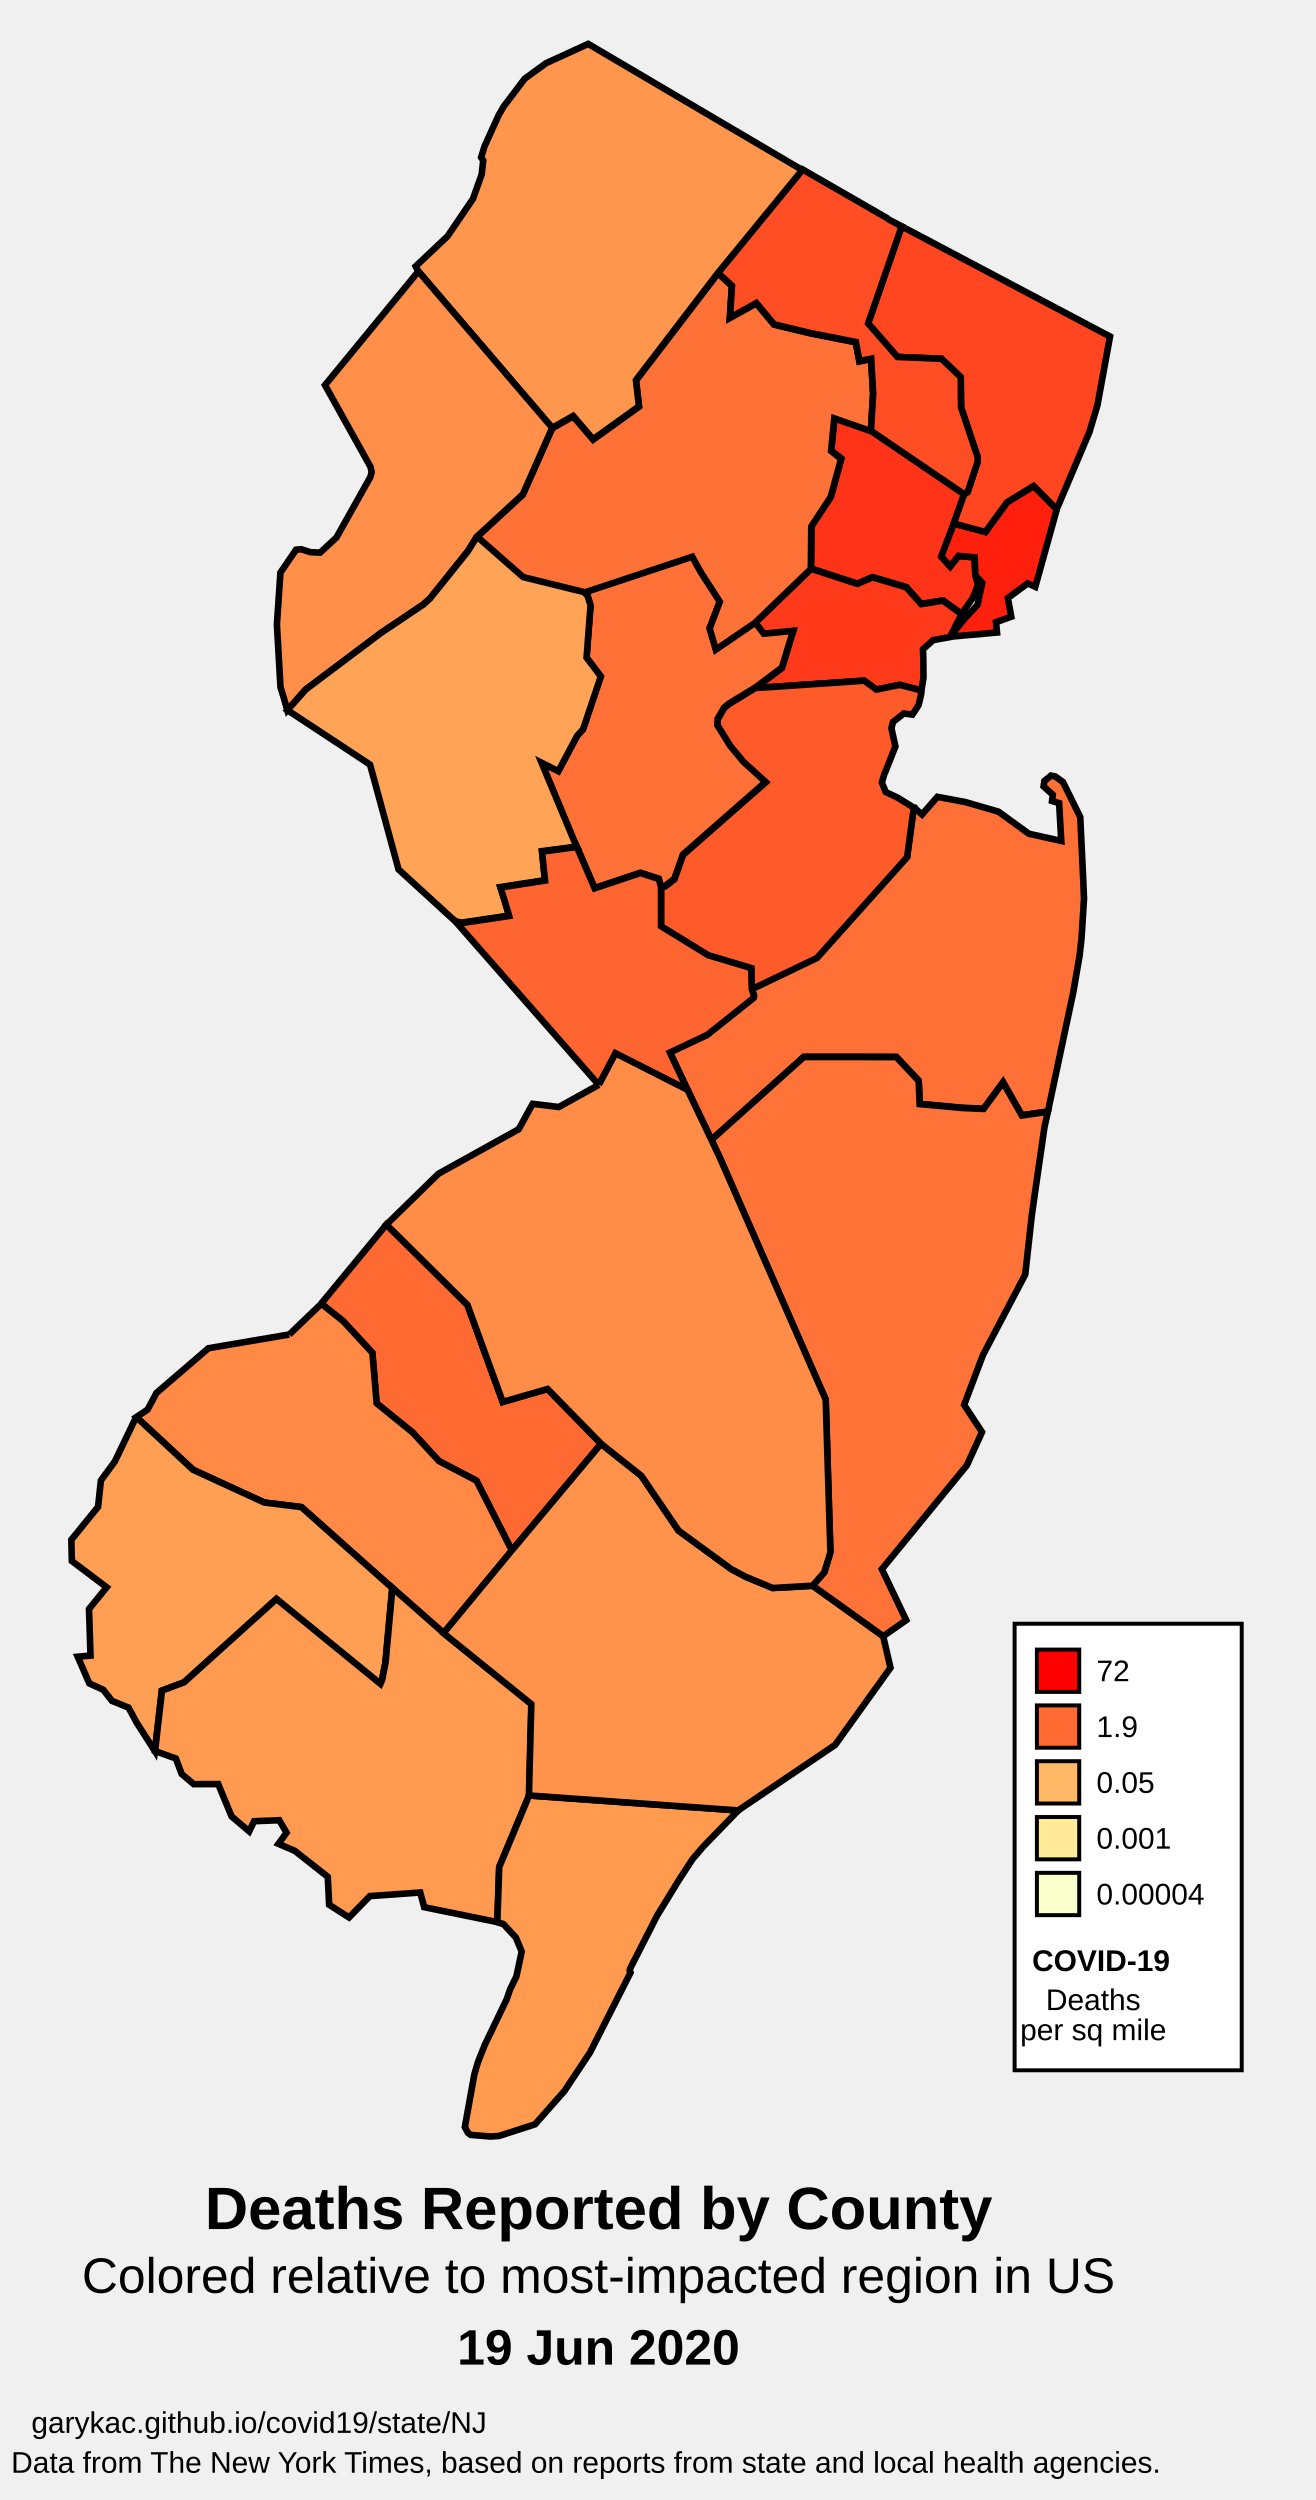
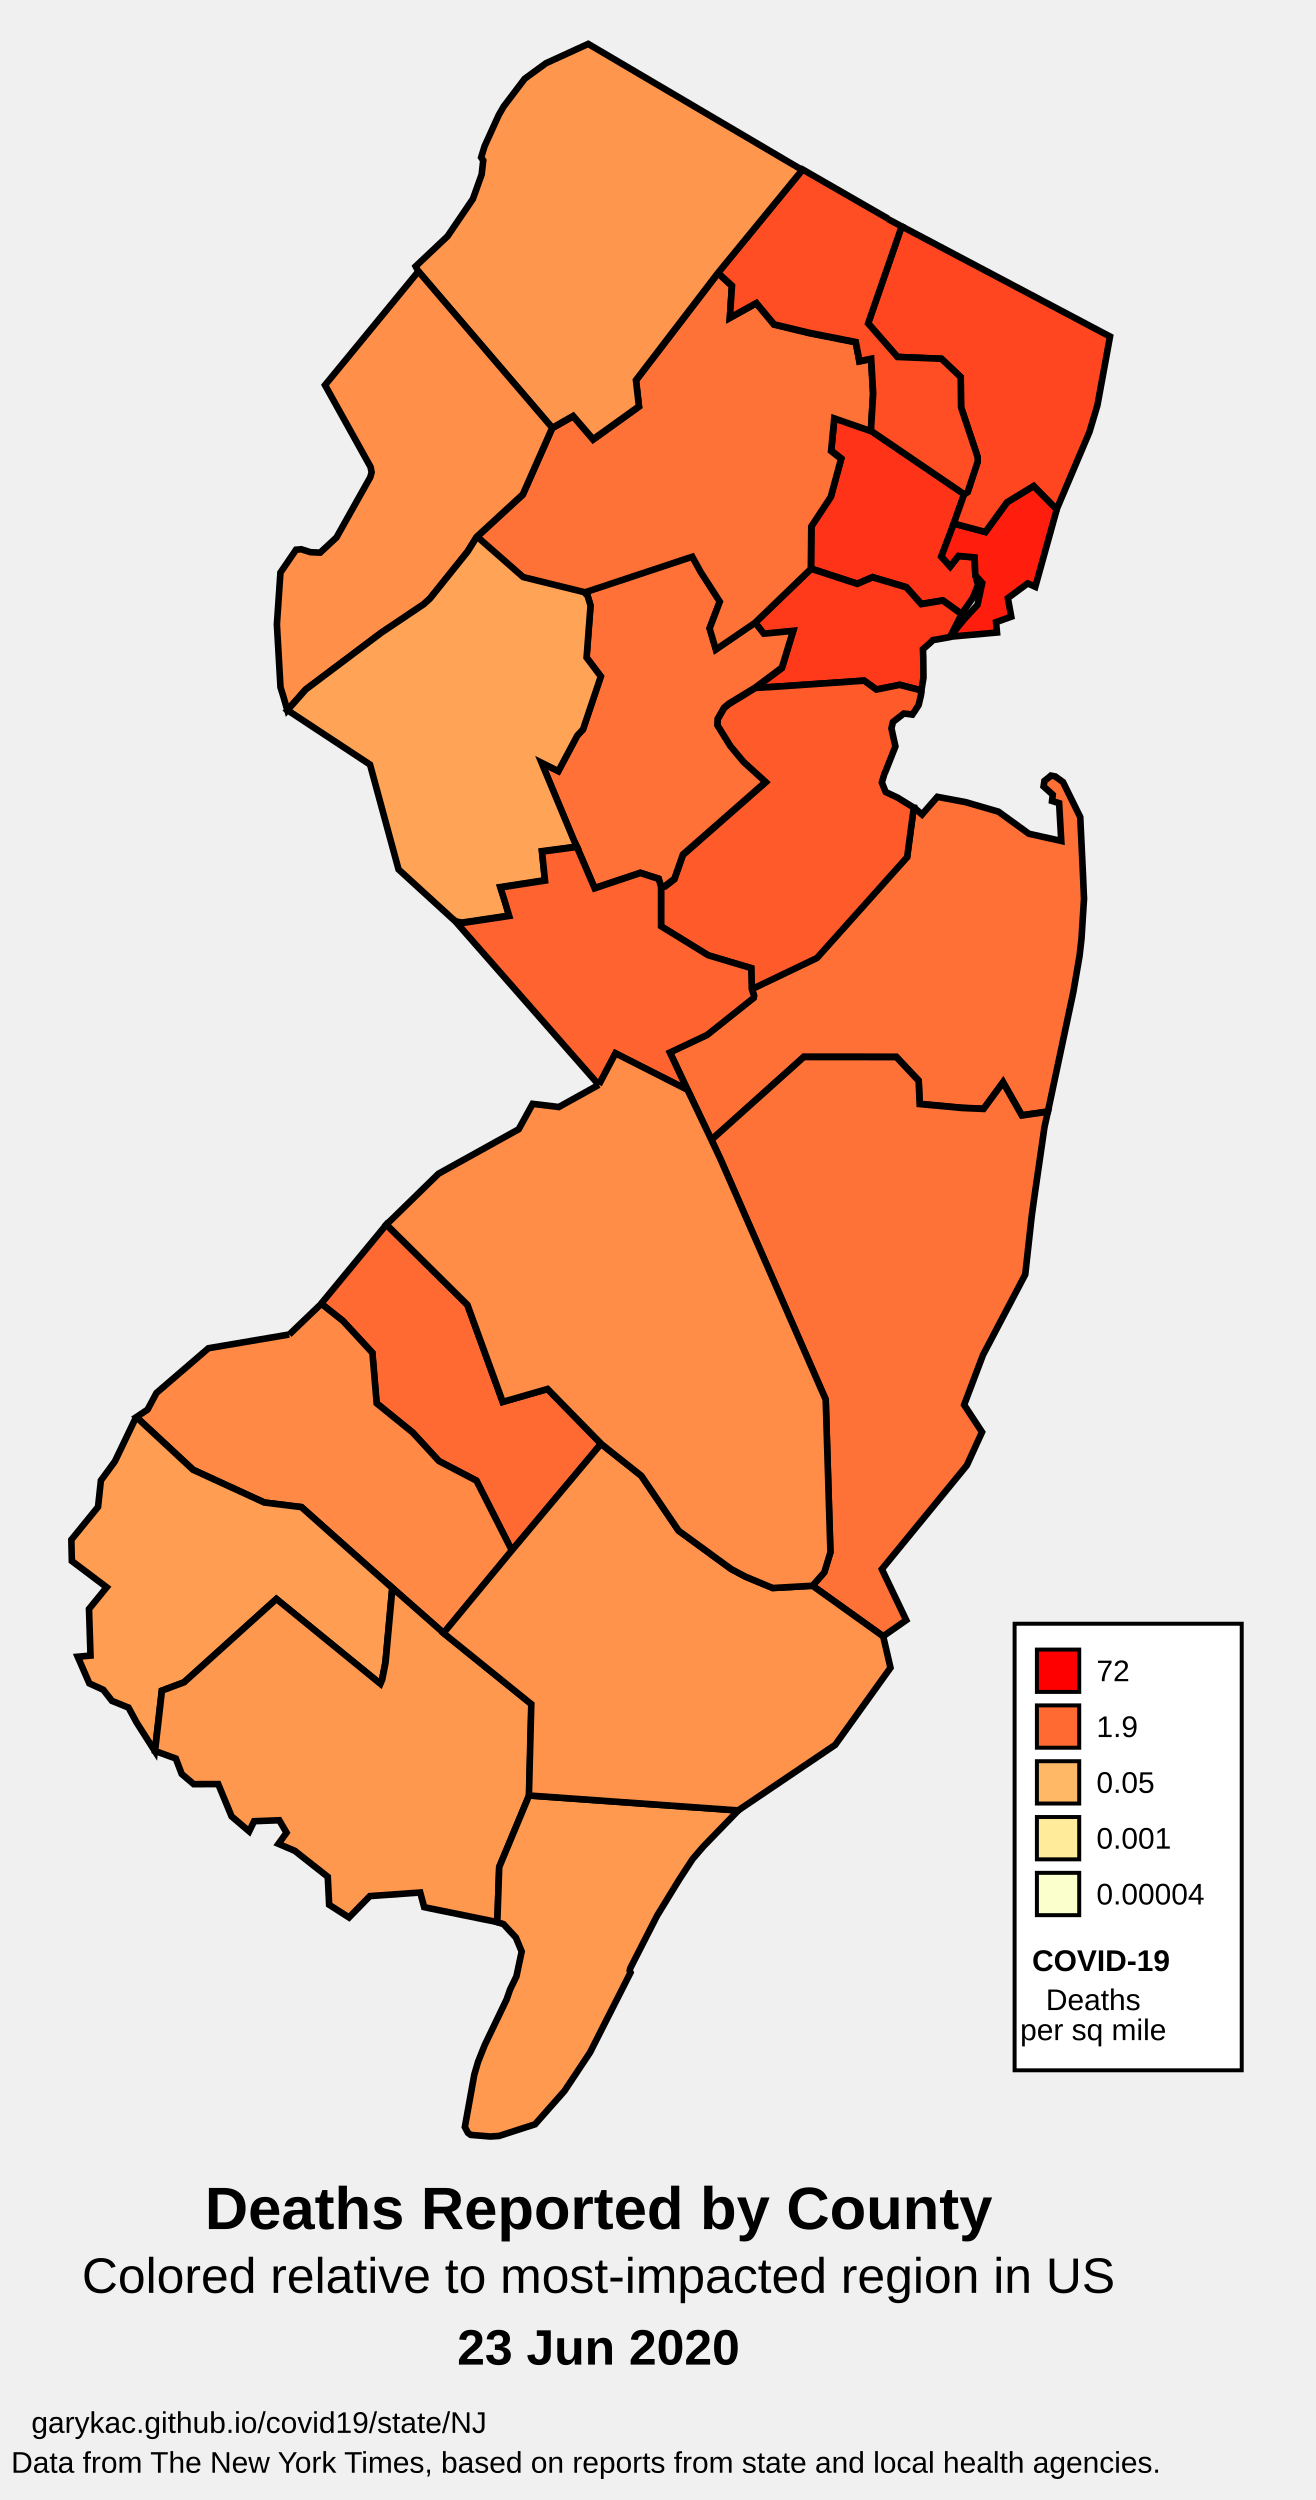
<svg xmlns="http://www.w3.org/2000/svg" width="330" height="627.07" version="1.0" id="svg2">
  <defs id="defs9439" />
  <style id="style6">
  #counties {fill:#d0d0d0;stroke:#000;stroke-width:.178;} 
  #borders {fill:none;stroke:#221e1f;stroke-width:.891;} 
  #separator {fill:none;stroke:#a9a9a9;stroke-width:2.318;}
  #legend-1 {fill:#ff0000;}
  #legend-2 {fill:#ff6a32;}
  #legend-3 {fill:#ffb866;}
  #legend-4 {fill:#ffeb99;}
  #legend-5 {fill:#faffcc;}
  #c34001 {fill:#ff934b;}
  #c34003 {fill:#ff4620;}
  #c34005 {fill:#ff8c47;}
  #c34007 {fill:#ff6a33;}
-   #c34009 {fill:#ff9a4f;}
-   #c34011 {fill:#ff9a50;}
+   #c34009 {fill:#ff994f;}
+   #c34011 {fill:#ff984f;}
  #c34013 {fill:#ff3317;}
  #c34015 {fill:#ff8945;}
-   #c34017 {fill:#ff1f0d;}
+   #c34017 {fill:#ff1e0d;}
  #c34019 {fill:#ffa356;}
-   #c34021 {fill:#ff6530;}
+   #c34021 {fill:#ff6430;}
  #c34023 {fill:#ff5a2a;}
  #c34025 {fill:#ff7036;}
  #c34027 {fill:#ff7237;}
-   #c34029 {fill:#ff7338;}
+   #c34029 {fill:#ff7237;}
  #c34031 {fill:#ff4e24;}
-   #c34033 {fill:#ff9f53;}
+   #c34033 {fill:#ff9e52;}
  #c34035 {fill:#ff7136;}
  #c34037 {fill:#ff964d;}
  #c34039 {fill:#ff3a1a;}
  #c34041 {fill:#ff8f49;}
 </style>
  <g id="layer1" style="display:inline" transform="translate(0,1.0703125e-5)">
    <g id="g10509" transform="translate(-622.3246,8.460373)">
      <rect y="398.82" x="876.817" height="112.008" width="56.966" id="rect10421" style="fill:#ffffff;fill-opacity:1;stroke:#000000;stroke-width:1;stroke-linecap:round;stroke-linejoin:miter;stroke-miterlimit:4;stroke-dasharray:none;stroke-dashoffset:0;stroke-opacity:1" />
      <rect y="405.301" x="882.409" height="10.615" width="10.615" id="legend-1" style="stroke:#000000;stroke-width:1" />
      <rect style="stroke:#000000;stroke-width:1" id="legend-2" width="10.615" height="10.615" x="882.409" y="419.301" />
      <rect y="433.301" x="882.409" height="10.615" width="10.615" id="legend-3" style="stroke:#000000;stroke-width:1" />
      <rect style="stroke:#000000;stroke-width:1" id="legend-4" width="10.615" height="10.615" x="882.409" y="447.301" />
      <rect y="461.301" x="882.409" height="10.615" width="10.615" id="legend-5" style="stroke:#000000;stroke-width:1" />
      <text id="text10456" y="413.239" x="897.338" style="font-style:normal;font-weight:normal;font-size:7.5px;line-height:125%;font-family:sans-serif;letter-spacing:0px;word-spacing:0px;fill:#000000;fill-opacity:1;stroke:none;stroke-width:1px;stroke-linecap:butt;stroke-linejoin:miter;stroke-opacity:1" xml:space="preserve">
        <tspan style="font-style:normal;font-variant:normal;font-weight:normal;font-stretch:normal;font-family:Arial;-inkscape-font-specification:Arial" y="413.239" x="897.338" id="tspan10458">72</tspan>
      </text>
      <text xml:space="preserve" style="font-style:normal;font-weight:normal;font-size:7.5px;line-height:125%;font-family:sans-serif;letter-spacing:0px;word-spacing:0px;fill:#000000;fill-opacity:1;stroke:none;stroke-width:1px;stroke-linecap:butt;stroke-linejoin:miter;stroke-opacity:1" x="897.338" y="427.239" id="text10460">
        <tspan id="tspan10462" x="897.338" y="427.239" style="font-style:normal;font-variant:normal;font-weight:normal;font-stretch:normal;font-family:Arial;-inkscape-font-specification:Arial">1.9</tspan>
      </text>
      <text id="text10464" y="441.239" x="897.338" style="font-style:normal;font-weight:normal;font-size:7.5px;line-height:125%;font-family:sans-serif;letter-spacing:0px;word-spacing:0px;fill:#000000;fill-opacity:1;stroke:none;stroke-width:1px;stroke-linecap:butt;stroke-linejoin:miter;stroke-opacity:1" xml:space="preserve">
        <tspan style="font-style:normal;font-variant:normal;font-weight:normal;font-stretch:normal;font-family:Arial;-inkscape-font-specification:Arial" y="441.239" x="897.338" id="tspan10466">0.05</tspan>
      </text>
      <text xml:space="preserve" style="font-style:normal;font-weight:normal;font-size:7.5px;line-height:125%;font-family:sans-serif;letter-spacing:0px;word-spacing:0px;fill:#000000;fill-opacity:1;stroke:none;stroke-width:1px;stroke-linecap:butt;stroke-linejoin:miter;stroke-opacity:1" x="897.338" y="455.239" id="text10468">
        <tspan id="tspan10470" x="897.338" y="455.239" style="font-style:normal;font-variant:normal;font-weight:normal;font-stretch:normal;font-family:Arial;-inkscape-font-specification:Arial">0.001</tspan>
      </text>
      <text id="text10472" y="469.239" x="897.338" style="font-style:normal;font-weight:normal;font-size:7.5px;line-height:125%;font-family:sans-serif;letter-spacing:0px;word-spacing:0px;fill:#000000;fill-opacity:1;stroke:none;stroke-width:1px;stroke-linecap:butt;stroke-linejoin:miter;stroke-opacity:1" xml:space="preserve">
        <tspan style="font-style:normal;font-variant:normal;font-weight:normal;font-stretch:normal;font-family:Arial;-inkscape-font-specification:Arial" y="469.239" x="897.338" id="tspan10474">0.00004</tspan>
      </text>
      <g transform="translate(0,-2.192453)" id="g10492">
        <text xml:space="preserve" style="font-style:normal;font-weight:normal;font-size:7.5px;line-height:125%;font-family:sans-serif;text-align:center;letter-spacing:0px;word-spacing:0px;text-anchor:middle;fill:#000000;fill-opacity:1;stroke:none;stroke-width:1px;stroke-linecap:butt;stroke-linejoin:miter;stroke-opacity:1" x="905.319" y="497.919" id="text10480">
          <tspan id="tspan10482" x="905.319" y="497.919" style="font-style:normal;font-variant:normal;font-weight:normal;font-stretch:normal;font-family:Arial;-inkscape-font-specification:Arial;text-align:center;text-anchor:middle">Deaths</tspan>
        </text>
        <text id="text10484" y="505.458" x="905.319" style="font-style:normal;font-weight:normal;font-size:7.5px;line-height:125%;font-family:sans-serif;text-align:center;letter-spacing:0px;word-spacing:0px;text-anchor:middle;fill:#000000;fill-opacity:1;stroke:none;stroke-width:1px;stroke-linecap:butt;stroke-linejoin:miter;stroke-opacity:1" xml:space="preserve">
          <tspan style="font-style:normal;font-variant:normal;font-weight:normal;font-stretch:normal;font-family:Arial;-inkscape-font-specification:Arial;text-align:center;text-anchor:middle" y="505.458" x="905.319" id="tspan10486">per sq mile</tspan>
        </text>
      </g>
      <text id="text10488" y="485.919" x="905.319" style="font-style:normal;font-weight:normal;font-size:7.5px;line-height:125%;font-family:sans-serif;text-align:center;letter-spacing:0px;word-spacing:0px;text-anchor:middle;fill:#000000;fill-opacity:1;stroke:none;stroke-width:1px;stroke-linecap:butt;stroke-linejoin:miter;stroke-opacity:1" xml:space="preserve">
        <tspan style="font-style:normal;font-variant:normal;font-weight:bold;font-stretch:normal;font-family:Arial;-inkscape-font-specification:'Arial Bold';text-align:center;text-anchor:middle" y="485.919" x="905.319" id="tspan10490">COVID-19</tspan>
      </text>
    </g>
    <text xml:space="preserve" style="font-style:normal;font-weight:normal;font-size:7.5px;line-height:125%;font-family:sans-serif;text-align:center;letter-spacing:0px;word-spacing:0px;text-anchor:middle;fill:#000000;fill-opacity:1;stroke:none;stroke-width:1px;stroke-linecap:butt;stroke-linejoin:miter;stroke-opacity:1" x="151.849" y="620.237" id="text10498">
      <tspan id="tspan10500" x="151.849" y="620.237" style="font-style:normal;font-variant:normal;font-weight:normal;font-stretch:normal;font-family:Arial;-inkscape-font-specification:Arial;text-align:center;text-anchor:middle">Data from The New York Times, based on reports from state and local health agencies.</tspan>
    </text>
    <g id="g10510" transform="translate(-504.6264,0.4679467)">
      <text xml:space="preserve" style="font-style:normal;font-weight:normal;font-size:7.5px;line-height:125%;font-family:sans-serif;text-align:center;letter-spacing:0px;word-spacing:0px;text-anchor:middle;fill:#000000;fill-opacity:1;stroke:none;stroke-width:1px;stroke-linecap:butt;stroke-linejoin:miter;stroke-opacity:1" x="661.613" y="558.64" id="text10502">
        <tspan id="tspan10504" x="661.613" y="558.64" style="font-style:normal;font-variant:normal;font-weight:bold;font-stretch:normal;font-size:15px;font-family:Arial;-inkscape-font-specification:'Arial Bold';text-align:center;text-anchor:middle">Deaths Reported by County</tspan>
      </text>
      <text id="text10506" y="574.64" x="661.57" style="font-style:normal;font-weight:normal;font-size:7.5px;line-height:125%;font-family:sans-serif;text-align:center;letter-spacing:0px;word-spacing:0px;text-anchor:middle;fill:#000000;fill-opacity:1;stroke:none;stroke-width:1px;stroke-linecap:butt;stroke-linejoin:miter;stroke-opacity:1" xml:space="preserve">
        <tspan style="font-style:normal;font-variant:normal;font-weight:normal;font-stretch:normal;font-size:12.5px;font-family:Arial;-inkscape-font-specification:Arial;text-align:center;text-anchor:middle" y="574.64" x="661.57" id="tspan10508">Colored relative to most-impacted region in US</tspan>
      </text>
      <text xml:space="preserve" style="font-style:normal;font-weight:normal;font-size:7.5px;line-height:125%;font-family:sans-serif;text-align:center;letter-spacing:0px;word-spacing:0px;text-anchor:middle;fill:#000000;fill-opacity:1;stroke:none;stroke-width:1px;stroke-linecap:butt;stroke-linejoin:miter;stroke-opacity:1" x="661.57" y="592.64" id="text10536">
-         <tspan id="tspan10538" x="661.57" y="592.64" style="font-style:normal;font-variant:normal;font-weight:bold;font-stretch:normal;font-size:12.5px;font-family:Arial;-inkscape-font-specification:'Arial Bold';text-align:center;text-anchor:middle">19 Jun 2020</tspan>
+         <tspan id="tspan10538" x="661.57" y="592.64" style="font-style:normal;font-variant:normal;font-weight:bold;font-stretch:normal;font-size:12.5px;font-family:Arial;-inkscape-font-specification:'Arial Bold';text-align:center;text-anchor:middle">23 Jun 2020</tspan>
      </text>
    </g>
    <text id="text10516" y="610.237" x="7.866" style="font-style:normal;font-weight:normal;font-size:7.5px;line-height:125%;font-family:sans-serif;text-align:end;letter-spacing:0px;word-spacing:0px;text-anchor:end;fill:#000000;fill-opacity:1;stroke:none;stroke-width:1px;stroke-linecap:butt;stroke-linejoin:miter;stroke-opacity:1" xml:space="preserve">
      <tspan style="font-style:normal;font-variant:normal;font-weight:normal;font-stretch:normal;font-family:Arial;-inkscape-font-specification:Arial;text-align:start;text-anchor:start" y="610.237" x="7.866" id="tspan10518">garykac.github.io/covid19/state/NJ</tspan>
    </text>
  </g>
  <g id="layer2" style="display:inline;fill:#fff;stroke:#000;stroke-width:.178;" transform="translate(0,1.0703125e-5)">
    <g id="g25761" transform="matrix(9.136597,1.812447,-1.812447,9.136597,-7596.108,-3365.373)">
      <path id="c34025" d="m 898.58,212.247 0.259,0.148 0.313,-0.546 0.762,-0.009 0.929,0.08 0.919,0.424 0.894,0.021 -0.255,-0.987 -0.198,-0.021 -0.014,-0.169 -0.286,-0.171 -0.007,-0.149 0.089,-0.105 0.055,-0.07 0.121,0 0.232,0.107 0.639,0.835 0.385,1.55 0.13,0.535 0.011,0.04 0.144,1.075 0.039,0.467 0.025,0.99 -0.045,3.287 -0.669,0.236 -0.669,-0.774 -0.374,0.802 -0.571,0.088 -1.144,0.119 -0.148,-0.609 -0.715,-0.51 -2.444,0.483 -2.007,2.676 -0.893,-1.196 -0.665,-0.901 0.891,-0.659 1.034,-1.221 0,-0.06 -0.095,-0.168 1.559,-1.166 1.854,-3.136 -0.084,-1.347" style="stroke:#000" />
      <path id="c34029" d="m 894.98,222.097 2.007,-2.676 2.444,-0.483 0.715,0.51 0.148,0.609 1.144,-0.119 0.571,-0.088 0.374,-0.802 0.669,0.774 0.669,-0.235 -0.009,0.426 0.098,1.879 0.03,0.523 0.136,1.59 -0.694,2.345 -0.237,1.418 0.615,0.626 -0.226,0.956 -1.701,3.19 0.91,1.219 -0.524,0.546 -2.134,-0.967 0.241,-0.415 0.057,-0.562 -0.925,-4.009 -4.042,-5.804 -0.337,-0.458" style="stroke:#000" />
      <path id="c34013" d="m 895.48,202.527 2.797,1.189 -0.121,0.829 -0.158,0.939 0.285,0.213 0.165,-0.321 0.434,-0.045 0.112,0.469 0.122,0.237 -0.07,0.371 -0.211,0.481 -0.566,-0.259 -0.552,0.206 -0.482,-0.364 -0.945,-0.088 -0.37,0.253 -1.3,-0.157 -0.211,-1.122 0.359,-0.884 0.074,-1.059 -0.306,-0.156 -0.086,-0.878 1.032,0.144" style="stroke:#000" />
      <path id="c34039" d="m 894.62,206.487 1.3,0.157 0.37,-0.253 0.945,0.088 0.482,0.364 0.552,-0.206 0.566,0.259 -0.186,0.666 -0.356,0.141 -0.08,0.03 -0.039,0.06 -0.176,0.232 0.056,0.236 0.107,0.515 0.012,0.346 -0.604,-0.034 -0.589,0.246 -0.371,-0.171 -2.349,0.636 -0.483,0.125 0.595,-0.661 0.103,-1.03 -0.758,0.228 -0.293,-0.251 1.196,-1.719" style="stroke:#000" />
      <path id="c34017" d="m 900.8,203.627 -0.162,2.161 -0.22,-0.05 -0.445,0.492 0.187,0.474 -0.373,0.223 0.079,0.269 -1.218,0.357 0.287,-0.545 0.272,-0.441 0.01,-0.602 -0.223,-0.167 -0.112,-0.469 -0.434,0.045 -0.165,0.321 -0.285,-0.213 0.158,-0.939 0.88,0.058 0.415,-0.899 0.62,-0.571 0.729,0.496" style="stroke:#000" />
      <path id="c34003" d="m 895.22,196.967 6.081,1.819 0.027,1.884 -0.071,0.747 -0.46,2.211 -0.729,-0.496 -0.62,0.571 -0.415,0.899 -0.88,-0.058 0.121,-0.829 0.08,-0.08 0.105,-0.85 -0.025,-0.122 -0.699,-1.228 -0.166,-0.795 -0.605,-0.384 -1.173,0.182 -0.95,-0.732 0.378,-2.739" style="stroke:#000" />
      <path id="c34023" d="m 898.17,209.117 0.016,0.129 -0.009,0.273 -0.076,0.195 -0.041,0.094 -0.112,0.006 -0.119,0.01 -0.242,0.28 -0.007,0.176 0.2,0.457 -0.135,0.737 -0.011,0.03 -0.023,0.257 0.151,0.231 0.343,0.086 0.471,0.176 0.01,0 0.084,1.347 -1.854,3.136 -1.559,1.166 -0.124,-0.548 -1.204,-0.114 -1.398,-0.52 -0.207,-1.046 0.105,-0.03 0.209,-0.241 0.099,-0.686 1.802,-2.349 -0.687,-0.414 -0.435,-0.353 -0.449,-0.481 -0.025,-0.168 0.112,-0.331 0.105,-0.129 0.617,-0.568 0.483,-0.125 2.349,-0.636 0.371,0.171 0.589,-0.246 0.604,0.034" style="stroke:#000" />
      <path id="c34035" d="m 893.42,208.197 0.293,0.251 0.758,-0.228 -0.103,1.03 -0.595,0.661 -0.617,0.568 -0.105,0.129 -0.112,0.331 0.025,0.168 0.449,0.481 0.435,0.353 0.687,0.414 -1.802,2.349 -0.099,0.686 -0.209,0.241 -0.105,0.03 -0.102,-0.191 -0.515,-0.06 -1.127,0.644 -0.69,-1.004 -0.107,-0.144 -1.263,-1.884 0.487,0.132 0.313,-1.038 0.119,-0.191 0.193,-1.494 -0.475,-0.424 -0.168,-1.395 -0.128,-0.24 -0.112,-0.08 2.676,-1.519 0.299,0.356 0.664,0.688 -0.129,0.761 0.275,0.524 0.891,-0.909" style="stroke:#000" />
      <path id="c34027" d="m 890.61,199.167 0.438,0.266 0.113,0.856 0.621,-0.526 0.58,0.47 0.98,0.04 1.272,0 0.196,0.485 0.297,-0.125 0.236,0.911 0.135,0.993 -1.032,-0.144 0.086,0.878 0.306,0.156 -0.074,1.059 -0.359,0.884 0.211,1.122 -1.196,1.719 -0.891,0.909 -0.275,-0.524 0.129,-0.761 -0.664,-0.688 -0.299,-0.356 -2.676,1.519 -1.688,-0.078 -1.431,-0.828 0.994,-1.361 0.429,-1.911 0.491,-0.425 0.65,0.51 1.038,-1.109 -0.216,-0.676 1.599,-3.251" style="stroke:#000" />
      <path id="c34031" d="m 894.82,196.847 0.401,0.121 -0.378,2.739 0.95,0.732 1.173,-0.182 0.605,0.384 0.166,0.795 0.699,1.228 0.025,0.122 -0.105,0.85 -0.08,0.08 -2.797,-1.189 -0.135,-0.993 -0.236,-0.911 -0.297,0.125 -0.196,-0.485 -1.272,0 -0.98,-0.04 -0.58,-0.47 -0.621,0.526 -0.113,-0.856 -0.438,-0.266 1.694,-3.173 2.516,0.852" style="stroke:#000" />
      <path id="c34037" d="m 892.3,195.997 -1.694,3.173 -1.599,3.251 0.216,0.676 -1.038,1.109 -0.65,-0.51 -0.491,0.425 -4.356,-3.432 -0.096,-0.119 0.685,-0.963 0.474,-1.118 0.103,-0.692 -0.032,-0.378 -0.071,-0.07 0.032,-0.313 0.209,-0.892 0.087,-0.257 0.41,-0.843 0.481,-0.522 1.014,-0.731 6.315,2.209" style="stroke:#000" />
      <path id="c34041" d="m 882.69,200.687 4.356,3.432 -0.429,1.911 -0.994,1.361 -0.166,0.44 -0.749,1.439 -0.137,0.185 -0.979,0.983 -1.688,1.884 -0.376,0.644 -0.187,-0.362 -0.114,-0.209 -0.424,-1.64 -0.178,-1.387 0.292,-0.686 0.136,-0.04 0.257,0.03 0.26,-0.04 0.351,-0.486 0.578,-1.771 0.009,-0.135 -0.057,-0.136 -1.631,-1.922 1.872,-3.496" style="stroke:#000" />
      <path id="c34019" d="m 885.63,207.387 1.431,0.828 1.688,0.078 0.112,0.08 0.128,0.24 0.168,1.395 0.475,0.424 -0.193,1.494 -0.119,0.191 -0.313,1.038 -0.487,-0.132 1.263,1.884 0.107,0.144 -0.896,0.304 0.231,0.75 -1.141,0.416 0.179,0.327 0.201,0.379 -1.211,0.435 -0.168,0 -0.114,-0.06 -1.671,-1.013 -1.302,-2.619 -2.466,-1.005 0.376,-0.644 1.688,-1.884 0.979,-0.983 0.137,-0.185 0.749,-1.439 0.166,-0.44" style="stroke:#000" />
      <path id="c34021" d="m 889.89,215.057 0.69,1.004 1.127,-0.644 0.515,0.06 0.102,0.191 0.207,1.046 1.398,0.52 1.204,0.114 0.124,0.548 0.095,0.168 0,0.06 -1.034,1.221 -0.891,0.659 0.665,0.901 -2.096,-0.588 -0.273,0.918 -4.636,-3.561 0.168,0 1.211,-0.435 -0.201,-0.379 -0.179,-0.327 1.141,-0.416 -0.231,-0.75 0.896,-0.304" style="stroke:#000" />
      <path id="c34007" d="m 885.53,228.467 1.309,-2.433 2.562,1.698 1.44,2.377 1.115,-0.576 1.705,1.167 -1.801,3.288 -1.304,-1.662 -1.094,-0.321 -0.843,-0.617 -1.105,-0.583 -0.377,-1.311 -0.94,-0.685 -0.667,-0.344" style="stroke:#000" />
      <path id="c34015" d="m 884.85,229.447 0.686,-0.981 0.667,0.344 0.94,0.685 0.377,1.311 1.105,0.583 0.843,0.617 1.094,0.321 1.304,1.662 -1.371,2.54 -1.592,-0.925 -2.823,-1.661 -1.006,0.073 -2.052,-0.491 -1.777,-1.097 0.256,-0.255 0.149,-0.489 1.138,-1.452 2.061,-0.786" style="stroke:#000" />
      <path id="c34033" d="m 881.24,232.427 1.777,1.097 2.052,0.491 1.006,-0.073 2.823,1.661 0.21,2.007 0,0.476 -0.025,0.113 -3.19,-1.696 -2.002,2.684 -0.542,0.336 0.134,1.632 -0.632,-0.66 -0.291,-0.351 -0.473,-0.091 -0.287,-0.248 -0.402,-0.095 -0.447,-0.644 0.332,-0.097 -0.284,-1.223 0.353,-0.666 -1.057,-0.511 -0.125,-0.56 0.533,-1.007 -0.063,-0.712 0.269,-0.578 0.329,-1.282" style="stroke:#000" />
      <path id="c34011" d="m 893.6,240.367 -0.413,2.044 0.238,1.466 -2.01,-0.011 -0.182,-0.367 -1.311,0.359 -0.439,0.674 -0.591,-0.232 -0.183,-0.731 -1.006,-0.513 -0.469,-0.099 0.155,-0.338 -0.258,-0.29 -0.658,0.157 -0.078,0.294 -0.543,-0.303 -0.522,-0.783 -0.648,0.13 -0.37,-0.206 -0.236,-0.377 -0.588,-0.09 -0.134,-1.632 0.542,-0.336 2.002,-2.684 3.19,1.696 0.025,-0.113 0,-0.476 -0.21,-2.007 1.592,0.925 2.692,1.415 0.416,2.426" style="stroke:#000" />
      <path id="c34009" d="m 893.6,240.367 5.604,-0.701 -0.733,1.134 -0.218,0.387 -0.248,0.617 -0.394,1.067 -0.433,1.53 0,0.07 0.007,0.01 0.023,0.03 -0.651,2.323 -0.472,1.148 -0.604,1.038 -0.891,0.497 -0.225,0.06 -0.53,0.06 -0.082,-0.04 -0.112,-0.137 -0.025,-1.437 0.032,-0.355 0.089,-0.481 0.339,-1.318 0.039,-0.28 0.099,-0.38 0.009,-0.682 -0.227,-0.339 -0.396,-0.289 -0.175,-0.02 -0.238,-1.466 0.413,-2.044" style="stroke:#000" />
      <path id="c34001" d="m 902.12,234.307 0.357,0.792 -1.056,2.326 -2.221,2.241 -5.604,0.701 -0.416,-2.426 -2.692,-1.415 1.371,-2.54 1.801,-3.288 0.242,0.128 0.986,0.507 1.273,1.255 1.59,0.738 0.426,0.128 0.77,0.154 1.038,-0.268 2.134,0.967" style="stroke:#000" />
      <path id="c34005" d="m 891.72,221.227 0.273,-0.918 2.096,0.588 0.893,1.196 0.337,0.458 4.042,5.804 0.925,4.009 -0.057,0.562 -0.241,0.415 -1.038,0.268 -0.77,-0.154 -0.426,-0.128 -1.59,-0.738 -1.273,-1.255 -0.986,-0.507 -0.242,-0.128 -1.705,-1.167 -1.115,0.576 -1.44,-2.377 -2.562,-1.698 1.109,-1.616 1.885,-1.595 0.236,-0.743 0.707,-0.054 0.942,-0.797" style="stroke:#000" />
    </g>
  </g>
</svg>
